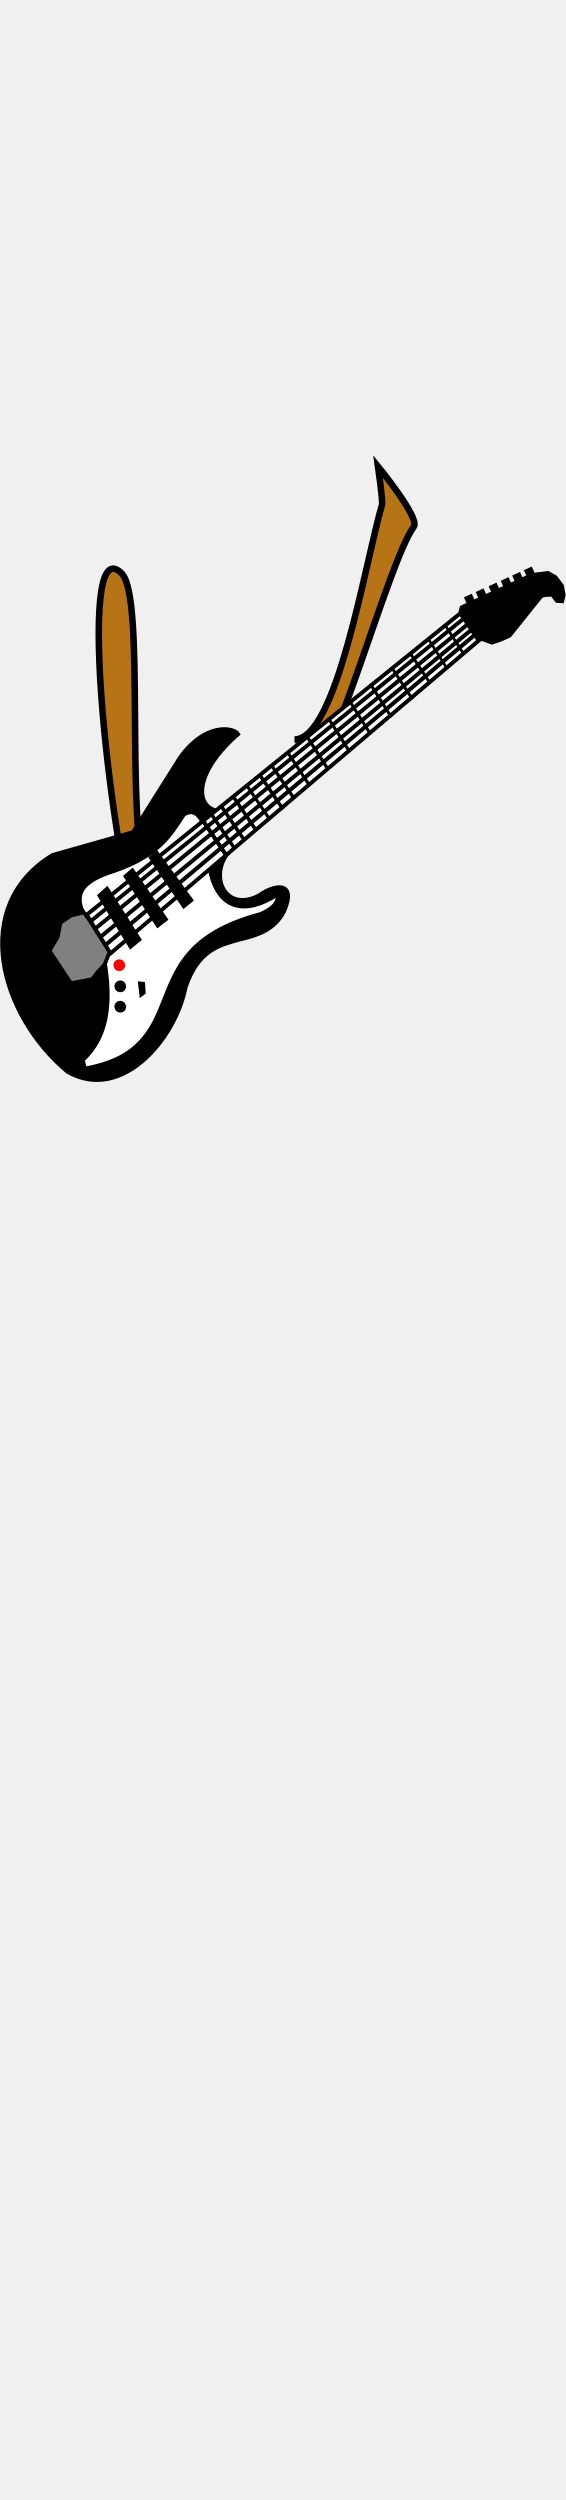
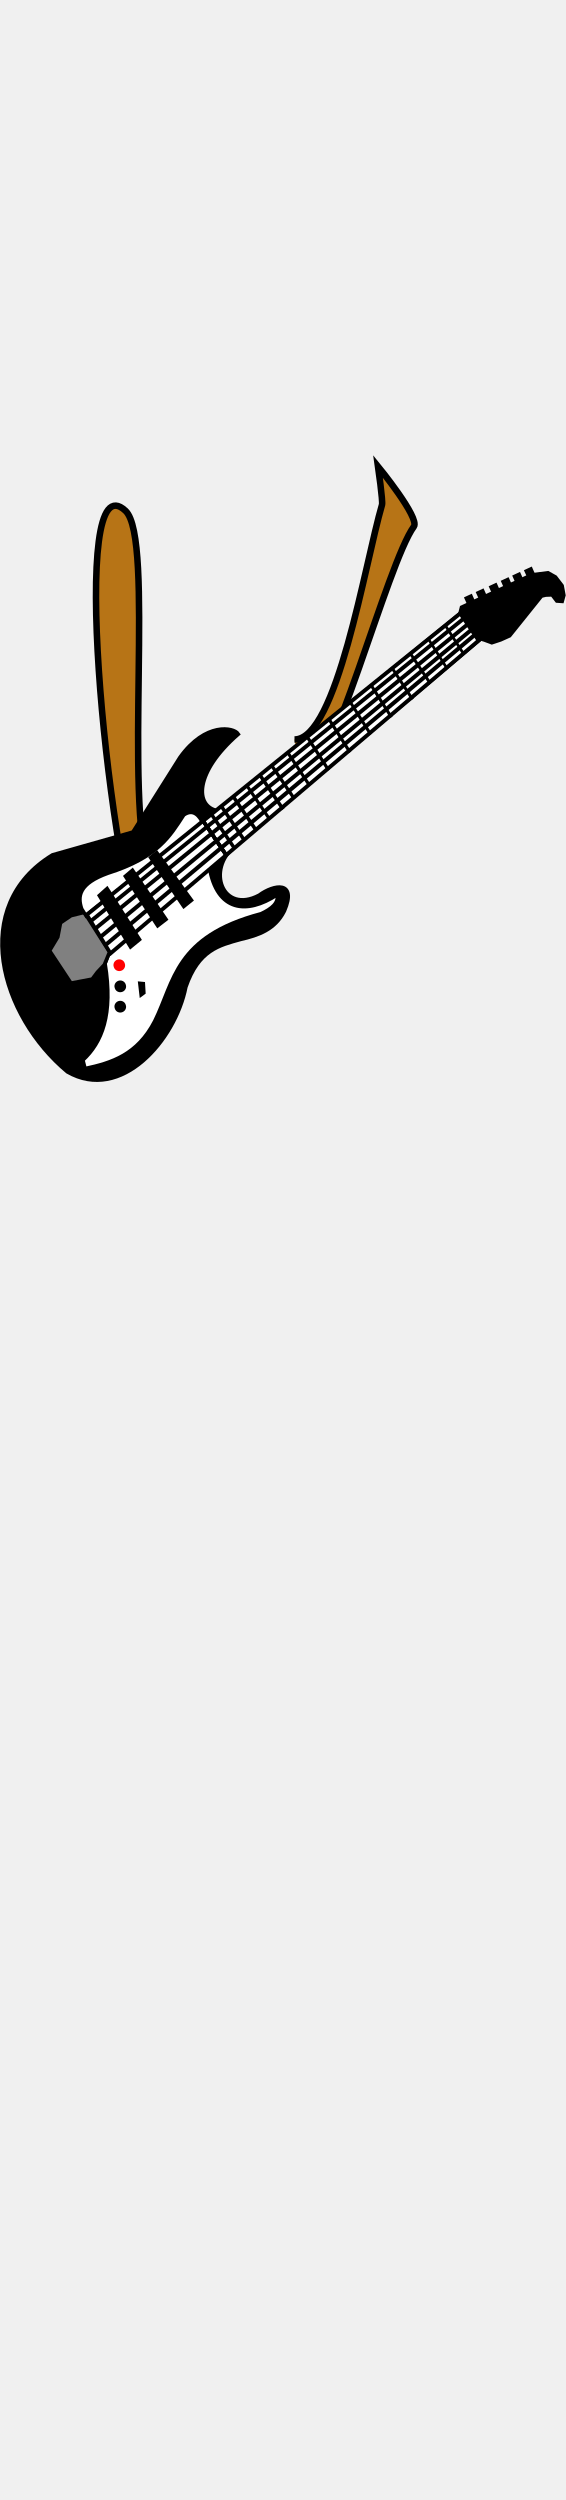
<svg xmlns="http://www.w3.org/2000/svg" class="shirt" width="86" height="380" viewBox="202.715 584.407 86.593 380.048" preserveAspectRatio="xMidYMax">
  <defs id="svgEditorDefs">
    <path id="svgEditorClosePathDefs" fill="black" style="stroke-width: 0px; stroke: none;" class="clothes" />
    <style id="style3891" type="text/css">.str0 {stroke:black;stroke-width:0.238}
    .fil0 {fill:black}
    .fil2 {fill:#050707}
    .fil3 {fill:#881846}
    .fil5 {fill:#F6BCD6}
    .fil1 {fill:#F9DD56}
    .fil4 {fill:#FDFCFD}</style>
  </defs>
  <rect id="svgEditorBackground" x="202.715" y="584.431" width="86.593" height="115.809" style="fill: none; stroke: none;" class="clothes" />
  <rect id="rect-1" x="-403.988" y="499.579" width="1300" height="550" style="fill: none; stroke: none;" class="clothes" />
  <g transform="matrix(0.247755, 0, 0, 0.244432, 224.2577, 664.9853)" />
-   <path d="M 215.064 726.777 C 215.064 711.297 225.93 661.325 230.534 670.557 C 232.888 675.275 218.931 706.265 218.931 717.087" style="stroke: rgb(0, 0, 0); fill: rgb(183, 116, 22);" transform="matrix(0.947429, -0.319966, 0.319966, 0.947429, -211.6492, 108.0307)" />
+   <path d="M 213.521 726.423 C 213.521 708.504 226.938 650.657 232.623 661.344 C 235.53 666.805 218.296 702.679 218.296 715.206" style="stroke: rgb(0, 0, 0); fill: rgb(183, 116, 22);" transform="matrix(0.947429, -0.319966, 0.319966, 0.947429, -210.0743, 107.8721)" />
  <g transform="matrix(0.097807, 0, 0, 0.173137, 556.5705, 747.0317)">
    <g id="layer1" transform="matrix(1, 0, 0, 1, -27.709, -32.914)" />
  </g>
  <path d="M 247.785 695.012 C 254.276 695.012 258.557 668.088 261.184 659.079 C 261.335 658.562 260.575 653.23 260.575 653.23 C 260.575 653.23 267.018 661.103 266.056 662.423 C 261.977 668.019 253.32 701.697 249.003 701.697" style="stroke: rgb(0, 0, 0); fill: rgb(183, 116, 22);" />
  <path d="M 305.645 810.365 L 305.645 810.365" style="stroke: rgb(0, 0, 0); fill: rgb(183, 116, 22);" />
  <g transform="matrix(0.07184, -0.023714, 0.027233, 0.082499, 192.5778, 698.7778)">
    <g id="g-1" transform="translate(229.06 -205.99)">
      <path id="path3231" style="fill-rule:evenodd;stroke:#000000;stroke-width:7.092px;fill:#000000" d="m110.13 429.96l137.65-98.8c72.14-45.97 123.34-20.32 127.27-7.41-108.92 39.89-129.28 97.19-88.31 117.33l592.16-196.37c7.95 21.94 16.06 40.56 20.78 54.03l-601.25 210.26c-71.66 23-67.68 108.56 14.28 96.34 35.27-10.12 83.37-4.07 38.96 39.52-29.89 26.25-65.88 26.41-102.59 23.46-44.91-1.86-87.06-5.41-135.05 49.41-53.429 82.83-198.01 158.39-281.8 76.57-93.64-130.76-84.21-331.48 109.08-370.51l168.82 6.17z" />
      <path id="path3233" style="fill-rule:evenodd;stroke:#000000;stroke-width:7.092px;fill:#ffffff" d="m-26.223 633.74c-16.55 90.8-56.434 130.5-103.89 149.44l-1.3 16.06c54.541 5.23 109.08 5.86 163.62-40.76 63.233-55.69 92.05-130.48 272.71-121.03 22.8-2.43 40.7-7.95 42.85-23.47-71.83 16.64-126.5-5.35-112.97-82.74l-246.09 86.45-14.933 16.05z" />
      <path id="path3235" style="fill-rule:evenodd;stroke:#000000;stroke-width:7.092px;fill:#808080" d="m-34.015 536.79l23.375 80.9-18.18 18.52-18.181 8.65-14.284 8.64-42.855-4.94-20.78-66.69 24.68-18.52 14.281-22.23 24.674-6.18 27.27 1.85z" />
      <path id="path3239" style="fill-rule:evenodd;stroke:#000000;stroke-width:7.092px;fill:#ffffff" d="m-36.612 530c-0.239-24.29 11.201-44.25 72.722-45.7 106.99 1.14 143.37-27.93 183.1-55.57 22.71-5.95 29.07 11.05 31.17 24.7l-283.1 90.16-3.892-13.59z" />
      <path id="path3237" style="fill-rule:evenodd;stroke:#000000;stroke-width:7.092px;fill:#ffffff" d="m-30.119 542.97l20.778 77.19 905.12-319.88-18.18-55.57-907.72 297.64 0.001 0.62z" />
      <path id="path3241" style="fill:#ff0000" d="m365 796.65a1.607 1.429 0 1 1 -3.21 0 1.607 1.429 0 1 1 3.21 0z" transform="matrix(7.2722 0 0 6.9162 -2642.9 -4864.9)" />
      <path id="path4215" style="fill:#000000" d="m365 796.65a1.607 1.429 0 1 1 -3.21 0 1.607 1.429 0 1 1 3.21 0z" transform="matrix(7.2722 0 0 6.9162 -2667.3 -4795)" />
      <path id="path4217" style="fill:#000000" d="m365 796.65a1.607 1.429 0 1 1 -3.21 0 1.607 1.429 0 1 1 3.21 0z" transform="matrix(7.2722 0 0 6.9162 -2654.4 -4829)" />
      <path id="path4219" style="stroke:#000000;stroke-width:7.092px;fill:none" d="m27.669 686.85l-4.545 19.14 6.493-1.85 4.545-14.82-6.493-2.47z" />
      <path id="path5190" style="fill-rule:evenodd;stroke:#000000;stroke-width:7.092px;fill:#000000" d="m5.593 517.65l27.27 102.51 22.077-7.41-29.868-102.51-19.479 7.41z" />
      <path id="path5192" style="fill-rule:evenodd;stroke:#000000;stroke-width:7.092px;fill:#000000" d="m67.926 499.74l30.517 100.04 20.127-6.18-33.113-100.03-17.531 6.17z" />
      <path id="path5194" style="fill-rule:evenodd;stroke:#000000;stroke-width:7.092px;fill:#000000" d="m128.31 482.45l32.47 99.42 18.83-6.17-36.37-98.19-14.93 4.94z" />
      <path id="path5196" style="stroke:#000000;stroke-width:7.092px;fill:none" d="m-24.924 554.7l911.61-301.35-911.61 301.35z" />
      <path id="path5198" style="stroke:#000000;stroke-width:7.363px;fill:none" d="m-11.799 602.74l923.03-320.85-923.03 320.85z" />
      <path id="path5200" style="stroke:#000000;stroke-width:7.203px;fill:none" d="m-24.775 570.96l921.7-307.93-921.7 307.93z" />
      <path id="path5202" style="stroke:#000000;stroke-width:7.269px;fill:none" d="m-17.042 586.73l920.53-313.53-920.53 313.53z" />
      <path id="path5216" style="stroke:#000000;stroke-width:7.092px;fill:none" d="m251.03 445.92l23.37 71.83-23.37-71.83z" />
      <path id="path5220" style="stroke:#000000;stroke-width:6.324px;fill:none" d="m558.41 347.98l19.56 68.21-19.56-68.21z" />
      <path id="path5222" style="stroke:#000000;stroke-width:6.101px;fill:none" d="m610.24 331.81l18.87 65.81-18.87-65.81z" />
      <path id="path5224" style="stroke:#000000;stroke-width:6.101px;fill:none" d="m660.88 314.52l18.88 65.81-18.88-65.81z" />
      <path id="path5226" style="stroke:#000000;stroke-width:5.965px;fill:none" d="m712.76 299.64l19.01 62.44-19.01-62.44z" />
      <path id="path5228" style="stroke:#000000;stroke-width:5.895px;fill:none" d="m756.87 284.78l19.09 60.77-19.09-60.77z" />
      <path id="path5230" style="stroke:#000000;stroke-width:5.432px;fill:none" d="m800.79 270.97l16.8 58.6-16.8-58.6z" />
      <path id="path5232" style="stroke:#000000;stroke-width:5.588px;fill:none" d="m841.12 254.99l17.57 59.32-17.57-59.32z" />
      <path id="path5234" style="stroke:#000000;stroke-width:7.092px;fill:none" d="m296.48 434.81l23.37 71.82-23.37-71.82z" />
      <path id="path5236" style="stroke:#000000;stroke-width:6.289px;fill:none" d="m358.82 414.92l21.36 65.96-21.36-65.96z" />
      <path id="path5238" style="stroke:#000000;stroke-width:6.646px;fill:none" d="m419.62 396.3l21.99 67.02-21.99-67.02z" />
      <path id="path5240" style="stroke:#000000;stroke-width:6.341px;fill:none" d="m458.42 382.57l20.47 65.57-20.47-65.57z" />
      <path id="path5242" style="stroke:#000000;stroke-width:6.479px;fill:none" d="m505.24 365.35l20.33 68.92-20.33-68.92z" />
      <path id="path5244" style="stroke:#000000;stroke-width:7.092px;fill:none" d="m251.03 445.92l23.37 71.83-23.37-71.83z" />
      <path id="path5246" style="stroke:#000000;stroke-width:7.092px;fill:none" d="m251.03 445.92l23.37 71.83-23.37-71.83z" />
      <path id="path5248" style="stroke:#000000;stroke-width:7.092px;fill:none" d="m251.03 445.92l23.37 71.83-23.37-71.83z" />
      <path id="path5250" style="stroke:#000000;stroke-width:7.092px;fill:none" d="m389.98 402.7l23.37 71.82-23.37-71.82z" />
      <path id="path5252" style="stroke:#000000;stroke-width:7.092px;fill:none" d="m325.05 423.69l23.37 71.83-23.37-71.83z" />
      <path id="path5254" style="stroke:#000000;stroke-width:7.092px;fill:none" d="m271.81 440.98l23.37 71.83-23.37-71.83z" />
      <path id="path5256" style="fill-rule:evenodd;stroke:#000000;stroke-width:7.092px;fill:#000000" d="m878.25 243.47l5.85-8.03 155.8-15.43 32.5 5.55 11.7 11.12 7.1 17.91-2.6 16.67-7.1 9.26-10.4-3.7-5.2-12.97-12.3-3.09-8.5-0.62-86.33 48.79-20.13 1.85h-18.83l-12.34-8.64-7.14-4.33-22.08-54.34z" />
      <path id="path5258" style="fill-rule:evenodd;stroke:#000000;stroke-width:5.028px;fill:#000000" d="m897.97 222.12l1.43 11.86 12.38-0.42-1.43-12.71-12.38 1.27z" />
      <path id="path5260" style="fill-rule:evenodd;stroke:#000000;stroke-width:5.028px;fill:#000000" d="m1030.4 209.77l1.5 11.86 12.3-0.42-1.4-12.71-12.4 1.27z" />
      <path id="path5262" style="fill-rule:evenodd;stroke:#000000;stroke-width:5.028px;fill:#000000" d="m1004.5 212.24l1.4 11.86 12.4-0.42-1.5-12.71-12.3 1.27z" />
      <path id="path5264" style="fill-rule:evenodd;stroke:#000000;stroke-width:5.028px;fill:#000000" d="m979.14 214.71l1.42 11.86 12.38-0.42-1.43-12.71-12.37 1.27z" />
      <path id="path5266" style="fill-rule:evenodd;stroke:#000000;stroke-width:5.028px;fill:#000000" d="m952.51 217.18l1.43 11.86 12.38-0.42-1.43-12.71-12.38 1.27z" />
      <path id="path5268" style="fill-rule:evenodd;stroke:#000000;stroke-width:5.028px;fill:#000000" d="m923.94 219.65l1.43 11.86 12.38-0.42-1.43-12.71-12.38 1.27z" />
    </g>
  </g>
</svg>
